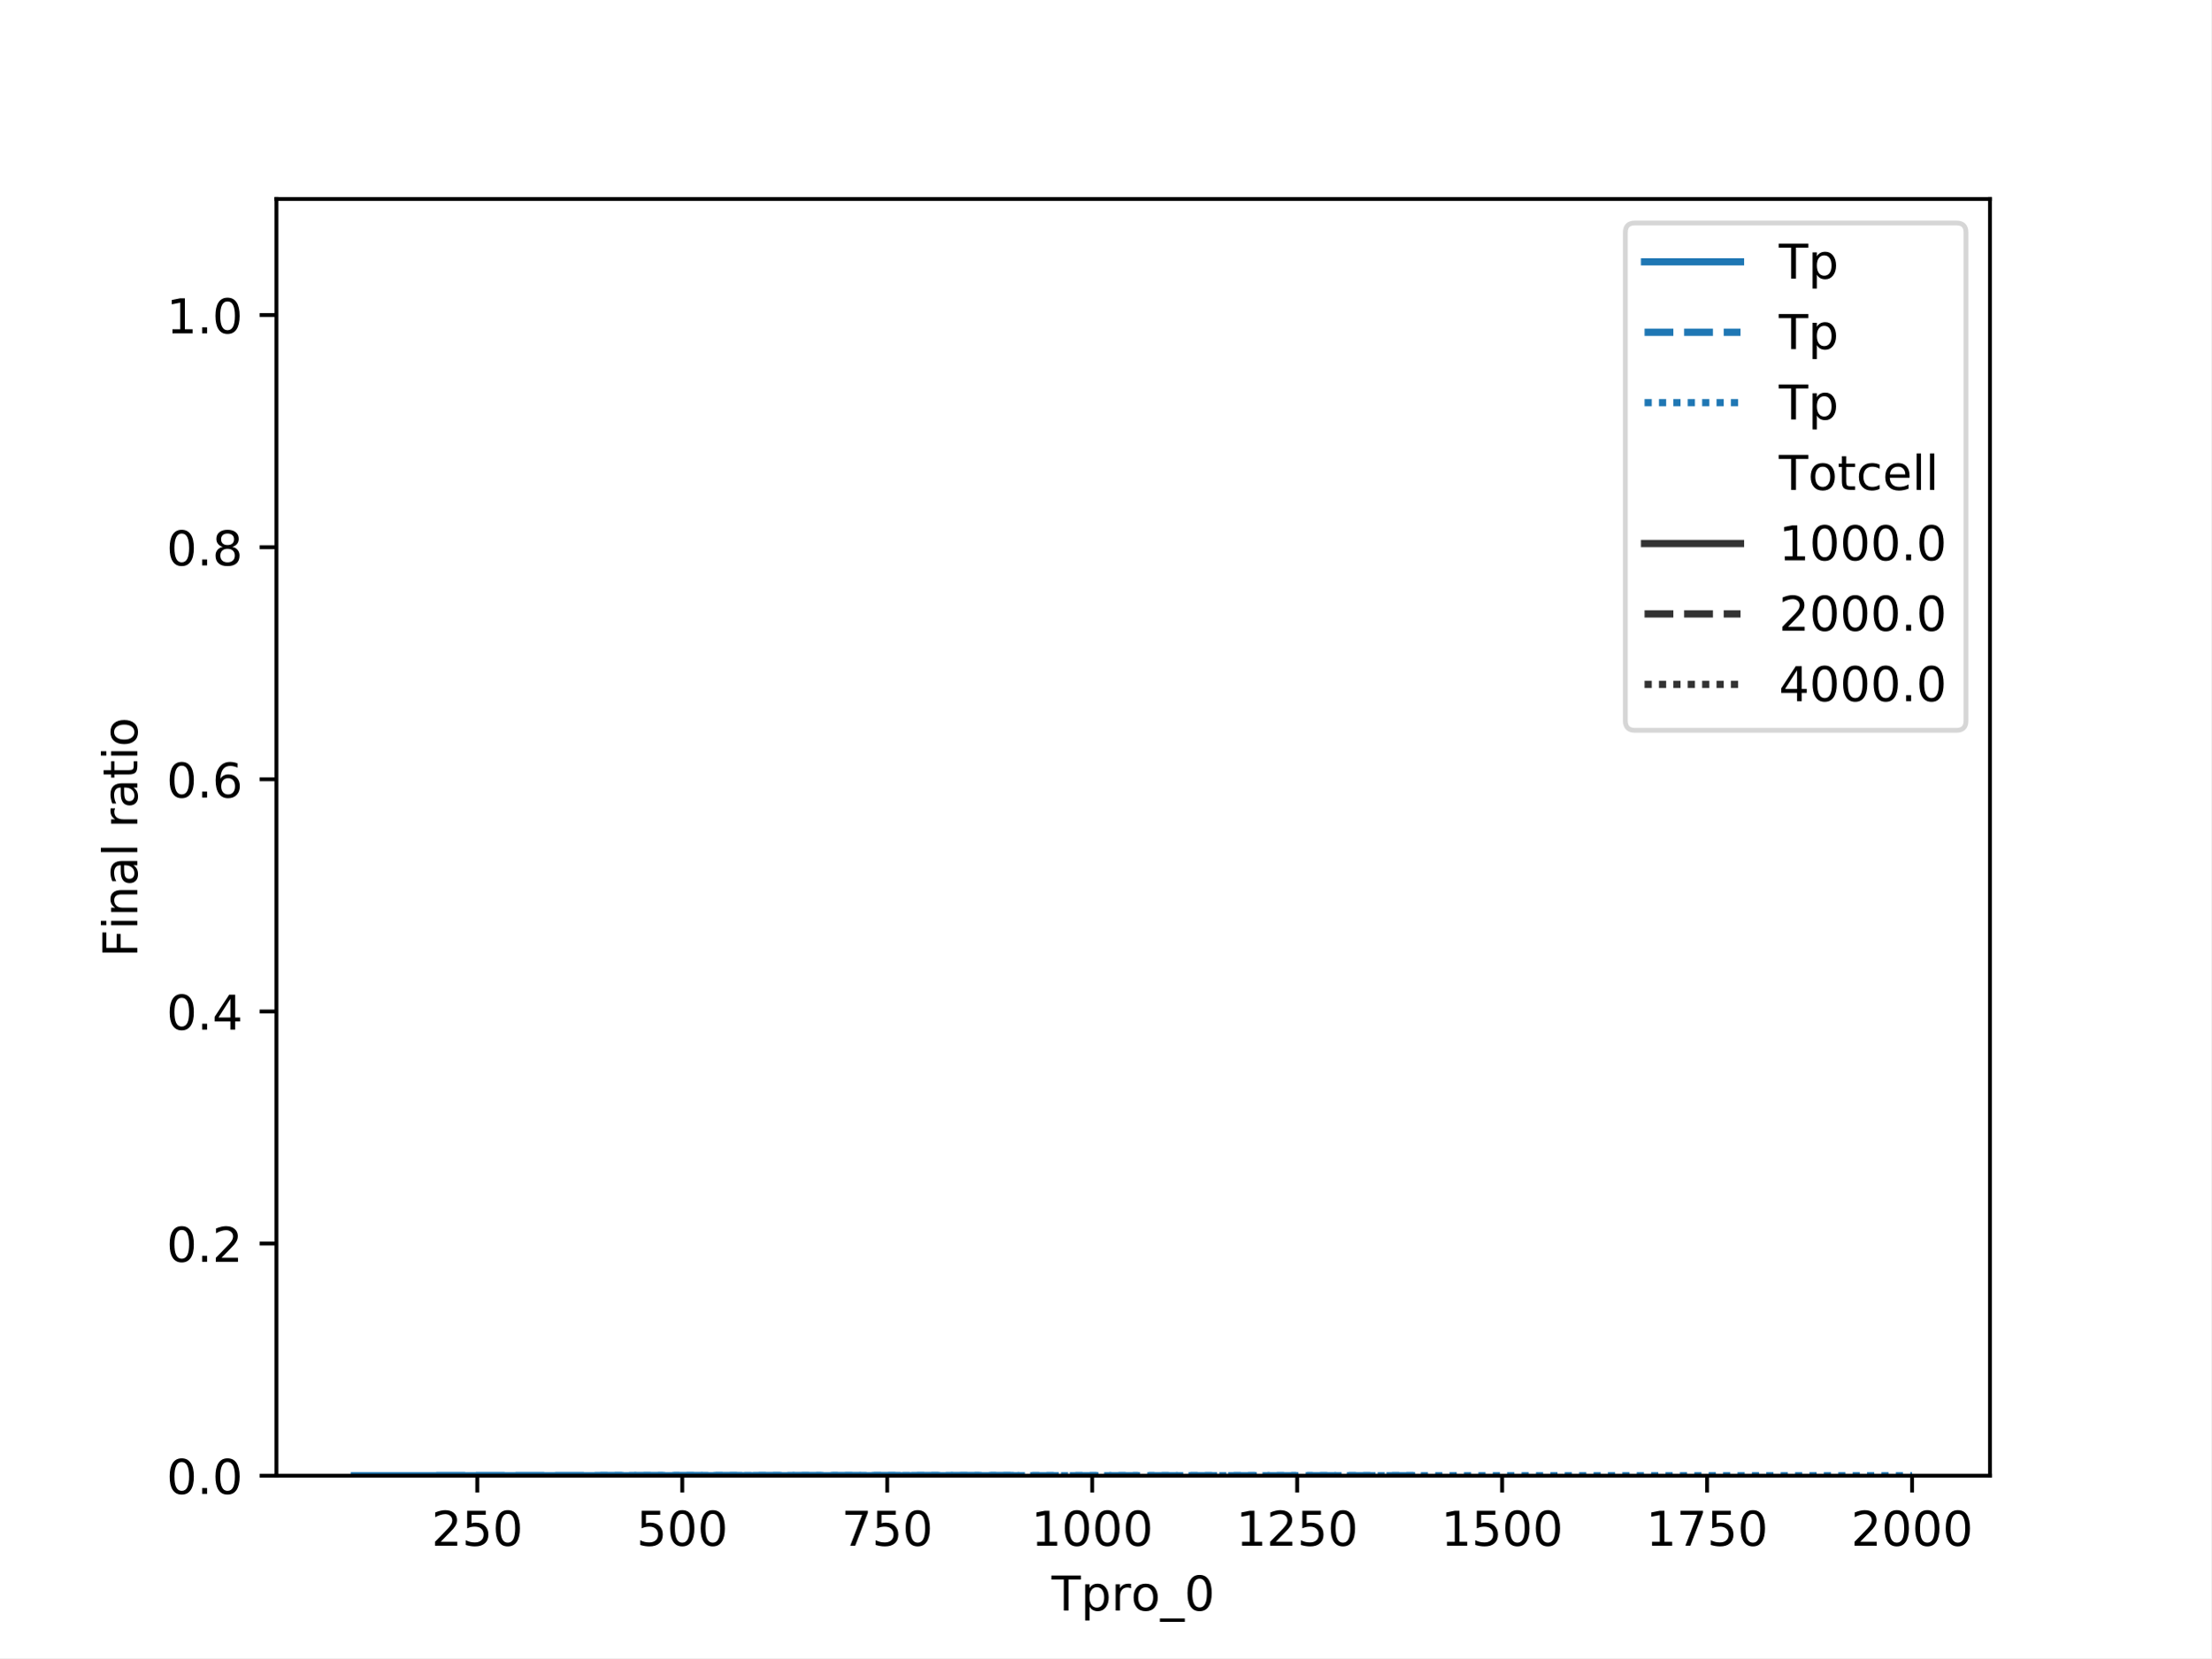
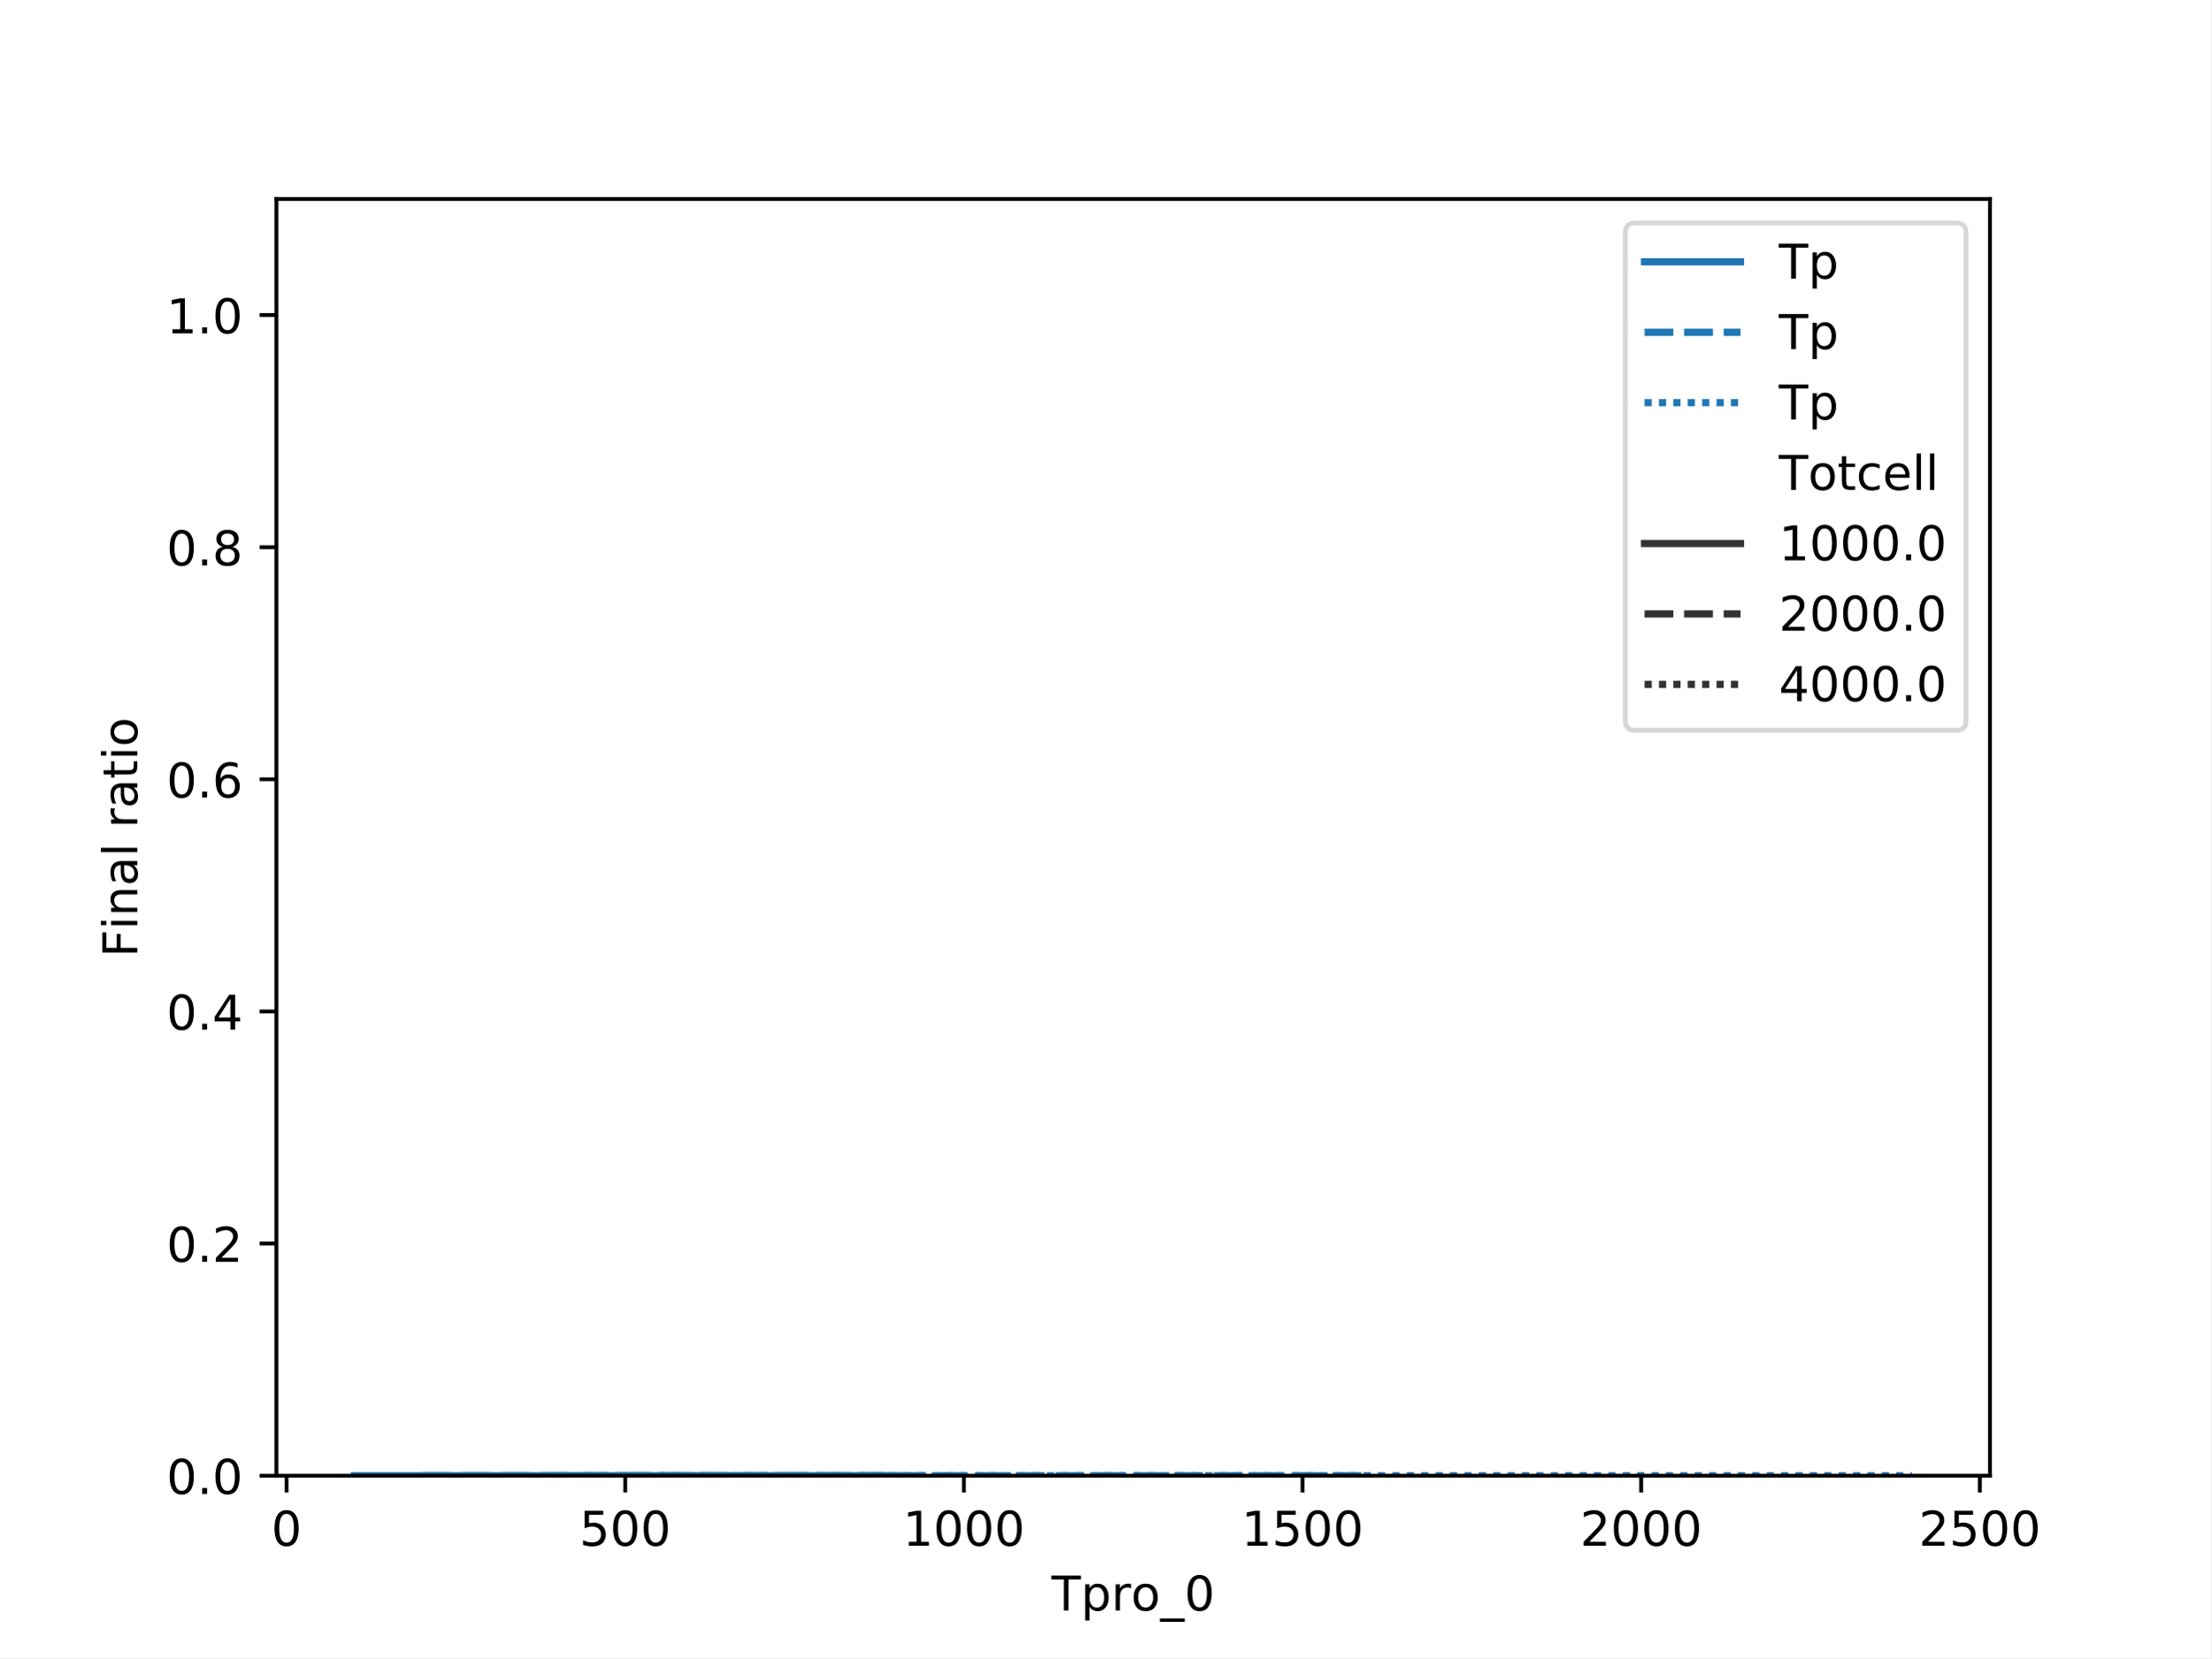
<svg xmlns="http://www.w3.org/2000/svg" xmlns:xlink="http://www.w3.org/1999/xlink" height="345.6pt" version="1.1" viewBox="0 0 460.8 345.6" width="460.8pt">
  <defs>
    <style type="text/css">
*{stroke-linecap:butt;stroke-linejoin:round;}
  </style>
  </defs>
  <g id="figure_1">
    <g id="patch_1">
      <path d="M 0 345.6  L 460.8 345.6  L 460.8 0  L 0 0  z " style="fill:#ffffff;" />
    </g>
    <g id="axes_1">
      <g id="patch_2">
        <path d="M 57.6 307.584  L 414.72 307.584  L 414.72 41.472  L 57.6 41.472  z " style="fill:#ffffff;" />
      </g>
      <g id="matplotlib.axis_1">
        <g id="xtick_1">
          <g id="line2d_1">
            <defs>
              <path d="M 0 0  L 0 3.5  " id="mf138fcffef" style="stroke:#000000;stroke-width:0.8;" />
            </defs>
            <g>
-               <use style="stroke:#000000;stroke-width:0.8;" x="99.463" xlink:href="#mf138fcffef" y="307.584" />
+               <use style="stroke:#000000;stroke-width:0.8;" x="59.717" xlink:href="#mf138fcffef" y="307.584" />
            </g>
          </g>
          <g id="text_1">
            <defs>
+               <path d="M 31.781 66.406  Q 24.172 66.406 20.328 58.906  Q 16.5 51.422 16.5 36.375  Q 16.5 21.391 20.328 13.891  Q 24.172 6.391 31.781 6.391  Q 39.453 6.391 43.281 13.891  Q 47.125 21.391 47.125 36.375  Q 47.125 51.422 43.281 58.906  Q 39.453 66.406 31.781 66.406  z M 31.781 74.219  Q 44.047 74.219 50.516 64.516  Q 56.984 54.828 56.984 36.375  Q 56.984 17.969 50.516 8.266  Q 44.047 -1.422 31.781 -1.422  Q 19.531 -1.422 13.062 8.266  Q 6.594 17.969 6.594 36.375  Q 6.594 54.828 13.062 64.516  Q 19.531 74.219 31.781 74.219  z " id="DejaVuSans-48" />
+             </defs>
+             <g transform="translate(56.53606 322.1824)scale(0.1 -0.1)">
+               <use xlink:href="#DejaVuSans-48" />
+             </g>
+           </g>
+         </g>
+         <g id="xtick_2">
+           <g id="line2d_2">
+             <g>
+               <use style="stroke:#000000;stroke-width:0.8;" x="130.294" xlink:href="#mf138fcffef" y="307.584" />
+             </g>
+           </g>
+           <g id="text_2">
+             <defs>
+               <path d="M 10.797 72.906  L 49.516 72.906  L 49.516 64.594  L 19.828 64.594  L 19.828 46.734  Q 21.969 47.469 24.109 47.828  Q 26.266 48.188 28.422 48.188  Q 40.625 48.188 47.75 41.5  Q 54.891 34.812 54.891 23.391  Q 54.891 11.625 47.562 5.094  Q 40.234 -1.422 26.906 -1.422  Q 22.312 -1.422 17.547 -0.641  Q 12.797 0.141 7.719 1.703  L 7.719 11.625  Q 12.109 9.234 16.797 8.062  Q 21.484 6.891 26.703 6.891  Q 35.156 6.891 40.078 11.328  Q 45.016 15.766 45.016 23.391  Q 45.016 31 40.078 35.438  Q 35.156 39.891 26.703 39.891  Q 22.75 39.891 18.812 39.016  Q 14.891 38.141 10.797 36.281  z " id="DejaVuSans-53" />
+             </defs>
+             <g transform="translate(120.7506 322.1824)scale(0.1 -0.1)">
+               <use xlink:href="#DejaVuSans-53" />
+               <use x="63.623" xlink:href="#DejaVuSans-48" />
+               <use x="127.246" xlink:href="#DejaVuSans-48" />
+             </g>
+           </g>
+         </g>
+         <g id="xtick_3">
+           <g id="line2d_3">
+             <g>
+               <use style="stroke:#000000;stroke-width:0.8;" x="200.871" xlink:href="#mf138fcffef" y="307.584" />
+             </g>
+           </g>
+           <g id="text_3">
+             <defs>
+               <path d="M 12.406 8.297  L 28.516 8.297  L 28.516 63.922  L 10.984 60.406  L 10.984 69.391  L 28.422 72.906  L 38.281 72.906  L 38.281 8.297  L 54.391 8.297  L 54.391 0  L 12.406 0  z " id="DejaVuSans-49" />
+             </defs>
+             <g transform="translate(188.1465 322.1824)scale(0.1 -0.1)">
+               <use xlink:href="#DejaVuSans-49" />
+               <use x="63.623" xlink:href="#DejaVuSans-48" />
+               <use x="127.246" xlink:href="#DejaVuSans-48" />
+               <use x="190.869" xlink:href="#DejaVuSans-48" />
+             </g>
+           </g>
+         </g>
+         <g id="xtick_4">
+           <g id="line2d_4">
+             <g>
+               <use style="stroke:#000000;stroke-width:0.8;" x="271.449" xlink:href="#mf138fcffef" y="307.584" />
+             </g>
+           </g>
+           <g id="text_4">
+             <g transform="translate(258.7235 322.1824)scale(0.1 -0.1)">
+               <use xlink:href="#DejaVuSans-49" />
+               <use x="63.623" xlink:href="#DejaVuSans-53" />
+               <use x="127.246" xlink:href="#DejaVuSans-48" />
+               <use x="190.869" xlink:href="#DejaVuSans-48" />
+             </g>
+           </g>
+         </g>
+         <g id="xtick_5">
+           <g id="line2d_5">
+             <g>
+               <use style="stroke:#000000;stroke-width:0.8;" x="342.026" xlink:href="#mf138fcffef" y="307.584" />
+             </g>
+           </g>
+           <g id="text_5">
+             <defs>
              <path d="M 19.188 8.297  L 53.609 8.297  L 53.609 0  L 7.328 0  L 7.328 8.297  Q 12.938 14.109 22.625 23.891  Q 32.328 33.688 34.812 36.531  Q 39.547 41.844 41.422 45.531  Q 43.312 49.219 43.312 52.781  Q 43.312 58.594 39.234 62.25  Q 35.156 65.922 28.609 65.922  Q 23.969 65.922 18.812 64.312  Q 13.672 62.703 7.812 59.422  L 7.812 69.391  Q 13.766 71.781 18.938 73  Q 24.125 74.219 28.422 74.219  Q 39.75 74.219 46.484 68.547  Q 53.219 62.891 53.219 53.422  Q 53.219 48.922 51.531 44.891  Q 49.859 40.875 45.406 35.406  Q 44.188 33.984 37.641 27.219  Q 31.109 20.453 19.188 8.297  z " id="DejaVuSans-50" />
-               <path d="M 10.797 72.906  L 49.516 72.906  L 49.516 64.594  L 19.828 64.594  L 19.828 46.734  Q 21.969 47.469 24.109 47.828  Q 26.266 48.188 28.422 48.188  Q 40.625 48.188 47.75 41.5  Q 54.891 34.812 54.891 23.391  Q 54.891 11.625 47.562 5.094  Q 40.234 -1.422 26.906 -1.422  Q 22.312 -1.422 17.547 -0.641  Q 12.797 0.141 7.719 1.703  L 7.719 11.625  Q 12.109 9.234 16.797 8.062  Q 21.484 6.891 26.703 6.891  Q 35.156 6.891 40.078 11.328  Q 45.016 15.766 45.016 23.391  Q 45.016 31 40.078 35.438  Q 35.156 39.891 26.703 39.891  Q 22.75 39.891 18.812 39.016  Q 14.891 38.141 10.797 36.281  z " id="DejaVuSans-53" />
-               <path d="M 31.781 66.406  Q 24.172 66.406 20.328 58.906  Q 16.5 51.422 16.5 36.375  Q 16.5 21.391 20.328 13.891  Q 24.172 6.391 31.781 6.391  Q 39.453 6.391 43.281 13.891  Q 47.125 21.391 47.125 36.375  Q 47.125 51.422 43.281 58.906  Q 39.453 66.406 31.781 66.406  z M 31.781 74.219  Q 44.047 74.219 50.516 64.516  Q 56.984 54.828 56.984 36.375  Q 56.984 17.969 50.516 8.266  Q 44.047 -1.422 31.781 -1.422  Q 19.531 -1.422 13.062 8.266  Q 6.594 17.969 6.594 36.375  Q 6.594 54.828 13.062 64.516  Q 19.531 74.219 31.781 74.219  z " id="DejaVuSans-48" />
-             </defs>
-             <g transform="translate(89.9196 322.1824)scale(0.1 -0.1)">
+             </defs>
+             <g transform="translate(329.3006 322.1824)scale(0.1 -0.1)">
+               <use xlink:href="#DejaVuSans-50" />
+               <use x="63.623" xlink:href="#DejaVuSans-48" />
+               <use x="127.246" xlink:href="#DejaVuSans-48" />
+               <use x="190.869" xlink:href="#DejaVuSans-48" />
+             </g>
+           </g>
+         </g>
+         <g id="xtick_6">
+           <g id="line2d_6">
+             <g>
+               <use style="stroke:#000000;stroke-width:0.8;" x="412.603" xlink:href="#mf138fcffef" y="307.584" />
+             </g>
+           </g>
+           <g id="text_6">
+             <g transform="translate(399.8777 322.1824)scale(0.1 -0.1)">
              <use xlink:href="#DejaVuSans-50" />
              <use x="63.623" xlink:href="#DejaVuSans-53" />
              <use x="127.246" xlink:href="#DejaVuSans-48" />
-             </g>
-           </g>
-         </g>
-         <g id="xtick_2">
-           <g id="line2d_2">
-             <g>
-               <use style="stroke:#000000;stroke-width:0.8;" x="142.181" xlink:href="#mf138fcffef" y="307.584" />
-             </g>
-           </g>
-           <g id="text_2">
-             <g transform="translate(132.6373 322.1824)scale(0.1 -0.1)">
-               <use xlink:href="#DejaVuSans-53" />
-               <use x="63.623" xlink:href="#DejaVuSans-48" />
-               <use x="127.246" xlink:href="#DejaVuSans-48" />
-             </g>
-           </g>
-         </g>
-         <g id="xtick_3">
-           <g id="line2d_3">
-             <g>
-               <use style="stroke:#000000;stroke-width:0.8;" x="184.899" xlink:href="#mf138fcffef" y="307.584" />
-             </g>
-           </g>
-           <g id="text_3">
-             <defs>
-               <path d="M 8.203 72.906  L 55.078 72.906  L 55.078 68.703  L 28.609 0  L 18.312 0  L 43.219 64.594  L 8.203 64.594  z " id="DejaVuSans-55" />
-             </defs>
-             <g transform="translate(175.355 322.1824)scale(0.1 -0.1)">
-               <use xlink:href="#DejaVuSans-55" />
-               <use x="63.623" xlink:href="#DejaVuSans-53" />
-               <use x="127.246" xlink:href="#DejaVuSans-48" />
-             </g>
-           </g>
-         </g>
-         <g id="xtick_4">
-           <g id="line2d_4">
-             <g>
-               <use style="stroke:#000000;stroke-width:0.8;" x="227.616" xlink:href="#mf138fcffef" y="307.584" />
-             </g>
-           </g>
-           <g id="text_4">
-             <defs>
-               <path d="M 12.406 8.297  L 28.516 8.297  L 28.516 63.922  L 10.984 60.406  L 10.984 69.391  L 28.422 72.906  L 38.281 72.906  L 38.281 8.297  L 54.391 8.297  L 54.391 0  L 12.406 0  z " id="DejaVuSans-49" />
-             </defs>
-             <g transform="translate(214.8915 322.1824)scale(0.1 -0.1)">
-               <use xlink:href="#DejaVuSans-49" />
-               <use x="63.623" xlink:href="#DejaVuSans-48" />
-               <use x="127.246" xlink:href="#DejaVuSans-48" />
              <use x="190.869" xlink:href="#DejaVuSans-48" />
            </g>
          </g>
        </g>
-         <g id="xtick_5">
-           <g id="line2d_5">
-             <g>
-               <use style="stroke:#000000;stroke-width:0.8;" x="270.334" xlink:href="#mf138fcffef" y="307.584" />
-             </g>
-           </g>
-           <g id="text_5">
-             <g transform="translate(257.6092 322.1824)scale(0.1 -0.1)">
-               <use xlink:href="#DejaVuSans-49" />
-               <use x="63.623" xlink:href="#DejaVuSans-50" />
-               <use x="127.246" xlink:href="#DejaVuSans-53" />
-               <use x="190.869" xlink:href="#DejaVuSans-48" />
-             </g>
-           </g>
-         </g>
-         <g id="xtick_6">
-           <g id="line2d_6">
-             <g>
-               <use style="stroke:#000000;stroke-width:0.8;" x="313.052" xlink:href="#mf138fcffef" y="307.584" />
-             </g>
-           </g>
-           <g id="text_6">
-             <g transform="translate(300.3269 322.1824)scale(0.1 -0.1)">
-               <use xlink:href="#DejaVuSans-49" />
-               <use x="63.623" xlink:href="#DejaVuSans-53" />
-               <use x="127.246" xlink:href="#DejaVuSans-48" />
-               <use x="190.869" xlink:href="#DejaVuSans-48" />
-             </g>
-           </g>
-         </g>
-         <g id="xtick_7">
-           <g id="line2d_7">
-             <g>
-               <use style="stroke:#000000;stroke-width:0.8;" x="355.77" xlink:href="#mf138fcffef" y="307.584" />
-             </g>
-           </g>
-           <g id="text_7">
-             <g transform="translate(343.0446 322.1824)scale(0.1 -0.1)">
-               <use xlink:href="#DejaVuSans-49" />
-               <use x="63.623" xlink:href="#DejaVuSans-55" />
-               <use x="127.246" xlink:href="#DejaVuSans-53" />
-               <use x="190.869" xlink:href="#DejaVuSans-48" />
-             </g>
-           </g>
-         </g>
-         <g id="xtick_8">
-           <g id="line2d_8">
-             <g>
-               <use style="stroke:#000000;stroke-width:0.8;" x="398.487" xlink:href="#mf138fcffef" y="307.584" />
-             </g>
-           </g>
-           <g id="text_8">
-             <g transform="translate(385.7623 322.1824)scale(0.1 -0.1)">
-               <use xlink:href="#DejaVuSans-50" />
-               <use x="63.623" xlink:href="#DejaVuSans-48" />
-               <use x="127.246" xlink:href="#DejaVuSans-48" />
-               <use x="190.869" xlink:href="#DejaVuSans-48" />
-             </g>
-           </g>
-         </g>
-         <g id="text_9">
+         <g id="text_7">
          <defs>
            <path d="M -0.297 72.906  L 61.375 72.906  L 61.375 64.594  L 35.5 64.594  L 35.5 0  L 25.594 0  L 25.594 64.594  L -0.297 64.594  z " id="DejaVuSans-84" />
            <path d="M 18.109 8.203  L 18.109 -20.797  L 9.078 -20.797  L 9.078 54.688  L 18.109 54.688  L 18.109 46.391  Q 20.953 51.266 25.266 53.625  Q 29.594 56 35.594 56  Q 45.562 56 51.781 48.094  Q 58.016 40.188 58.016 27.297  Q 58.016 14.406 51.781 6.484  Q 45.562 -1.422 35.594 -1.422  Q 29.594 -1.422 25.266 0.953  Q 20.953 3.328 18.109 8.203  z M 48.688 27.297  Q 48.688 37.203 44.609 42.844  Q 40.531 48.484 33.406 48.484  Q 26.266 48.484 22.188 42.844  Q 18.109 37.203 18.109 27.297  Q 18.109 17.391 22.188 11.75  Q 26.266 6.109 33.406 6.109  Q 40.531 6.109 44.609 11.75  Q 48.688 17.391 48.688 27.297  z " id="DejaVuSans-112" />
            <path d="M 41.109 46.297  Q 39.594 47.172 37.812 47.578  Q 36.031 48 33.891 48  Q 26.266 48 22.188 43.047  Q 18.109 38.094 18.109 28.812  L 18.109 0  L 9.078 0  L 9.078 54.688  L 18.109 54.688  L 18.109 46.188  Q 20.953 51.172 25.484 53.578  Q 30.031 56 36.531 56  Q 37.453 56 38.578 55.875  Q 39.703 55.766 41.062 55.516  z " id="DejaVuSans-114" />
            <path d="M 30.609 48.391  Q 23.391 48.391 19.188 42.75  Q 14.984 37.109 14.984 27.297  Q 14.984 17.484 19.156 11.844  Q 23.344 6.203 30.609 6.203  Q 37.797 6.203 41.984 11.859  Q 46.188 17.531 46.188 27.297  Q 46.188 37.016 41.984 42.703  Q 37.797 48.391 30.609 48.391  z M 30.609 56  Q 42.328 56 49.016 48.375  Q 55.719 40.766 55.719 27.297  Q 55.719 13.875 49.016 6.219  Q 42.328 -1.422 30.609 -1.422  Q 18.844 -1.422 12.172 6.219  Q 5.516 13.875 5.516 27.297  Q 5.516 40.766 12.172 48.375  Q 18.844 56 30.609 56  z " id="DejaVuSans-111" />
            <path d="M 50.984 -16.609  L 50.984 -23.578  L -0.984 -23.578  L -0.984 -16.609  z " id="DejaVuSans-95" />
          </defs>
          <g transform="translate(219.1373 335.684)scale(0.1 -0.1)">
            <use xlink:href="#DejaVuSans-84" />
            <use x="61.084" xlink:href="#DejaVuSans-112" />
            <use x="124.561" xlink:href="#DejaVuSans-114" />
            <use x="165.643" xlink:href="#DejaVuSans-111" />
            <use x="226.824" xlink:href="#DejaVuSans-95" />
            <use x="276.824" xlink:href="#DejaVuSans-48" />
          </g>
        </g>
      </g>
      <g id="matplotlib.axis_2">
        <g id="ytick_1">
+           <g id="line2d_7">
+             <defs>
+               <path d="M 0 0  L -3.5 0  " id="mfd2aa10084" style="stroke:#000000;stroke-width:0.8;" />
+             </defs>
+             <g>
+               <use style="stroke:#000000;stroke-width:0.8;" x="57.6" xlink:href="#mfd2aa10084" y="307.584" />
+             </g>
+           </g>
+           <g id="text_8">
+             <defs>
+               <path d="M 10.688 12.406  L 21 12.406  L 21 0  L 10.688 0  z " id="DejaVuSans-46" />
+             </defs>
+             <g transform="translate(34.69687 311.3832)scale(0.1 -0.1)">
+               <use xlink:href="#DejaVuSans-48" />
+               <use x="63.623" xlink:href="#DejaVuSans-46" />
+               <use x="95.41" xlink:href="#DejaVuSans-48" />
+             </g>
+           </g>
+         </g>
+         <g id="ytick_2">
+           <g id="line2d_8">
+             <g>
+               <use style="stroke:#000000;stroke-width:0.8;" x="57.6" xlink:href="#mfd2aa10084" y="259.2" />
+             </g>
+           </g>
+           <g id="text_9">
+             <g transform="translate(34.69687 262.9992)scale(0.1 -0.1)">
+               <use xlink:href="#DejaVuSans-48" />
+               <use x="63.623" xlink:href="#DejaVuSans-46" />
+               <use x="95.41" xlink:href="#DejaVuSans-50" />
+             </g>
+           </g>
+         </g>
+         <g id="ytick_3">
          <g id="line2d_9">
-             <defs>
-               <path d="M 0 0  L -3.5 0  " id="mfd2aa10084" style="stroke:#000000;stroke-width:0.8;" />
-             </defs>
-             <g>
-               <use style="stroke:#000000;stroke-width:0.8;" x="57.6" xlink:href="#mfd2aa10084" y="307.584" />
+             <g>
+               <use style="stroke:#000000;stroke-width:0.8;" x="57.6" xlink:href="#mfd2aa10084" y="210.816" />
            </g>
          </g>
          <g id="text_10">
            <defs>
-               <path d="M 10.688 12.406  L 21 12.406  L 21 0  L 10.688 0  z " id="DejaVuSans-46" />
-             </defs>
-             <g transform="translate(34.69687 311.3832)scale(0.1 -0.1)">
-               <use xlink:href="#DejaVuSans-48" />
-               <use x="63.623" xlink:href="#DejaVuSans-46" />
-               <use x="95.41" xlink:href="#DejaVuSans-48" />
-             </g>
-           </g>
-         </g>
-         <g id="ytick_2">
+               <path d="M 37.797 64.312  L 12.891 25.391  L 37.797 25.391  z M 35.203 72.906  L 47.609 72.906  L 47.609 25.391  L 58.016 25.391  L 58.016 17.188  L 47.609 17.188  L 47.609 0  L 37.797 0  L 37.797 17.188  L 4.891 17.188  L 4.891 26.703  z " id="DejaVuSans-52" />
+             </defs>
+             <g transform="translate(34.69687 214.6152)scale(0.1 -0.1)">
+               <use xlink:href="#DejaVuSans-48" />
+               <use x="63.623" xlink:href="#DejaVuSans-46" />
+               <use x="95.41" xlink:href="#DejaVuSans-52" />
+             </g>
+           </g>
+         </g>
+         <g id="ytick_4">
          <g id="line2d_10">
            <g>
-               <use style="stroke:#000000;stroke-width:0.8;" x="57.6" xlink:href="#mfd2aa10084" y="259.2" />
+               <use style="stroke:#000000;stroke-width:0.8;" x="57.6" xlink:href="#mfd2aa10084" y="162.432" />
            </g>
          </g>
          <g id="text_11">
-             <g transform="translate(34.69687 262.9992)scale(0.1 -0.1)">
-               <use xlink:href="#DejaVuSans-48" />
-               <use x="63.623" xlink:href="#DejaVuSans-46" />
-               <use x="95.41" xlink:href="#DejaVuSans-50" />
-             </g>
-           </g>
-         </g>
-         <g id="ytick_3">
+             <defs>
+               <path d="M 33.016 40.375  Q 26.375 40.375 22.484 35.828  Q 18.609 31.297 18.609 23.391  Q 18.609 15.531 22.484 10.953  Q 26.375 6.391 33.016 6.391  Q 39.656 6.391 43.531 10.953  Q 47.406 15.531 47.406 23.391  Q 47.406 31.297 43.531 35.828  Q 39.656 40.375 33.016 40.375  z M 52.594 71.297  L 52.594 62.312  Q 48.875 64.062 45.094 64.984  Q 41.312 65.922 37.594 65.922  Q 27.828 65.922 22.672 59.328  Q 17.531 52.734 16.797 39.406  Q 19.672 43.656 24.016 45.922  Q 28.375 48.188 33.594 48.188  Q 44.578 48.188 50.953 41.516  Q 57.328 34.859 57.328 23.391  Q 57.328 12.156 50.688 5.359  Q 44.047 -1.422 33.016 -1.422  Q 20.359 -1.422 13.672 8.266  Q 6.984 17.969 6.984 36.375  Q 6.984 53.656 15.188 63.938  Q 23.391 74.219 37.203 74.219  Q 40.922 74.219 44.703 73.484  Q 48.484 72.75 52.594 71.297  z " id="DejaVuSans-54" />
+             </defs>
+             <g transform="translate(34.69687 166.2312)scale(0.1 -0.1)">
+               <use xlink:href="#DejaVuSans-48" />
+               <use x="63.623" xlink:href="#DejaVuSans-46" />
+               <use x="95.41" xlink:href="#DejaVuSans-54" />
+             </g>
+           </g>
+         </g>
+         <g id="ytick_5">
          <g id="line2d_11">
            <g>
-               <use style="stroke:#000000;stroke-width:0.8;" x="57.6" xlink:href="#mfd2aa10084" y="210.816" />
+               <use style="stroke:#000000;stroke-width:0.8;" x="57.6" xlink:href="#mfd2aa10084" y="114.048" />
            </g>
          </g>
          <g id="text_12">
            <defs>
-               <path d="M 37.797 64.312  L 12.891 25.391  L 37.797 25.391  z M 35.203 72.906  L 47.609 72.906  L 47.609 25.391  L 58.016 25.391  L 58.016 17.188  L 47.609 17.188  L 47.609 0  L 37.797 0  L 37.797 17.188  L 4.891 17.188  L 4.891 26.703  z " id="DejaVuSans-52" />
-             </defs>
-             <g transform="translate(34.69687 214.6152)scale(0.1 -0.1)">
-               <use xlink:href="#DejaVuSans-48" />
-               <use x="63.623" xlink:href="#DejaVuSans-46" />
-               <use x="95.41" xlink:href="#DejaVuSans-52" />
-             </g>
-           </g>
-         </g>
-         <g id="ytick_4">
+               <path d="M 31.781 34.625  Q 24.75 34.625 20.719 30.859  Q 16.703 27.094 16.703 20.516  Q 16.703 13.922 20.719 10.156  Q 24.75 6.391 31.781 6.391  Q 38.812 6.391 42.859 10.172  Q 46.922 13.969 46.922 20.516  Q 46.922 27.094 42.891 30.859  Q 38.875 34.625 31.781 34.625  z M 21.922 38.812  Q 15.578 40.375 12.031 44.719  Q 8.5 49.078 8.5 55.328  Q 8.5 64.062 14.719 69.141  Q 20.953 74.219 31.781 74.219  Q 42.672 74.219 48.875 69.141  Q 55.078 64.062 55.078 55.328  Q 55.078 49.078 51.531 44.719  Q 48 40.375 41.703 38.812  Q 48.828 37.156 52.797 32.312  Q 56.781 27.484 56.781 20.516  Q 56.781 9.906 50.312 4.234  Q 43.844 -1.422 31.781 -1.422  Q 19.734 -1.422 13.25 4.234  Q 6.781 9.906 6.781 20.516  Q 6.781 27.484 10.781 32.312  Q 14.797 37.156 21.922 38.812  z M 18.312 54.391  Q 18.312 48.734 21.844 45.562  Q 25.391 42.391 31.781 42.391  Q 38.141 42.391 41.719 45.562  Q 45.312 48.734 45.312 54.391  Q 45.312 60.062 41.719 63.234  Q 38.141 66.406 31.781 66.406  Q 25.391 66.406 21.844 63.234  Q 18.312 60.062 18.312 54.391  z " id="DejaVuSans-56" />
+             </defs>
+             <g transform="translate(34.69687 117.8472)scale(0.1 -0.1)">
+               <use xlink:href="#DejaVuSans-48" />
+               <use x="63.623" xlink:href="#DejaVuSans-46" />
+               <use x="95.41" xlink:href="#DejaVuSans-56" />
+             </g>
+           </g>
+         </g>
+         <g id="ytick_6">
          <g id="line2d_12">
            <g>
-               <use style="stroke:#000000;stroke-width:0.8;" x="57.6" xlink:href="#mfd2aa10084" y="162.432" />
+               <use style="stroke:#000000;stroke-width:0.8;" x="57.6" xlink:href="#mfd2aa10084" y="65.664" />
            </g>
          </g>
          <g id="text_13">
-             <defs>
-               <path d="M 33.016 40.375  Q 26.375 40.375 22.484 35.828  Q 18.609 31.297 18.609 23.391  Q 18.609 15.531 22.484 10.953  Q 26.375 6.391 33.016 6.391  Q 39.656 6.391 43.531 10.953  Q 47.406 15.531 47.406 23.391  Q 47.406 31.297 43.531 35.828  Q 39.656 40.375 33.016 40.375  z M 52.594 71.297  L 52.594 62.312  Q 48.875 64.062 45.094 64.984  Q 41.312 65.922 37.594 65.922  Q 27.828 65.922 22.672 59.328  Q 17.531 52.734 16.797 39.406  Q 19.672 43.656 24.016 45.922  Q 28.375 48.188 33.594 48.188  Q 44.578 48.188 50.953 41.516  Q 57.328 34.859 57.328 23.391  Q 57.328 12.156 50.688 5.359  Q 44.047 -1.422 33.016 -1.422  Q 20.359 -1.422 13.672 8.266  Q 6.984 17.969 6.984 36.375  Q 6.984 53.656 15.188 63.938  Q 23.391 74.219 37.203 74.219  Q 40.922 74.219 44.703 73.484  Q 48.484 72.75 52.594 71.297  z " id="DejaVuSans-54" />
-             </defs>
-             <g transform="translate(34.69687 166.2312)scale(0.1 -0.1)">
-               <use xlink:href="#DejaVuSans-48" />
-               <use x="63.623" xlink:href="#DejaVuSans-46" />
-               <use x="95.41" xlink:href="#DejaVuSans-54" />
-             </g>
-           </g>
-         </g>
-         <g id="ytick_5">
-           <g id="line2d_13">
-             <g>
-               <use style="stroke:#000000;stroke-width:0.8;" x="57.6" xlink:href="#mfd2aa10084" y="114.048" />
-             </g>
-           </g>
-           <g id="text_14">
-             <defs>
-               <path d="M 31.781 34.625  Q 24.75 34.625 20.719 30.859  Q 16.703 27.094 16.703 20.516  Q 16.703 13.922 20.719 10.156  Q 24.75 6.391 31.781 6.391  Q 38.812 6.391 42.859 10.172  Q 46.922 13.969 46.922 20.516  Q 46.922 27.094 42.891 30.859  Q 38.875 34.625 31.781 34.625  z M 21.922 38.812  Q 15.578 40.375 12.031 44.719  Q 8.5 49.078 8.5 55.328  Q 8.5 64.062 14.719 69.141  Q 20.953 74.219 31.781 74.219  Q 42.672 74.219 48.875 69.141  Q 55.078 64.062 55.078 55.328  Q 55.078 49.078 51.531 44.719  Q 48 40.375 41.703 38.812  Q 48.828 37.156 52.797 32.312  Q 56.781 27.484 56.781 20.516  Q 56.781 9.906 50.312 4.234  Q 43.844 -1.422 31.781 -1.422  Q 19.734 -1.422 13.25 4.234  Q 6.781 9.906 6.781 20.516  Q 6.781 27.484 10.781 32.312  Q 14.797 37.156 21.922 38.812  z M 18.312 54.391  Q 18.312 48.734 21.844 45.562  Q 25.391 42.391 31.781 42.391  Q 38.141 42.391 41.719 45.562  Q 45.312 48.734 45.312 54.391  Q 45.312 60.062 41.719 63.234  Q 38.141 66.406 31.781 66.406  Q 25.391 66.406 21.844 63.234  Q 18.312 60.062 18.312 54.391  z " id="DejaVuSans-56" />
-             </defs>
-             <g transform="translate(34.69687 117.8472)scale(0.1 -0.1)">
-               <use xlink:href="#DejaVuSans-48" />
-               <use x="63.623" xlink:href="#DejaVuSans-46" />
-               <use x="95.41" xlink:href="#DejaVuSans-56" />
-             </g>
-           </g>
-         </g>
-         <g id="ytick_6">
-           <g id="line2d_14">
-             <g>
-               <use style="stroke:#000000;stroke-width:0.8;" x="57.6" xlink:href="#mfd2aa10084" y="65.664" />
-             </g>
-           </g>
-           <g id="text_15">
            <g transform="translate(34.69687 69.46322)scale(0.1 -0.1)">
              <use xlink:href="#DejaVuSans-49" />
              <use x="63.623" xlink:href="#DejaVuSans-46" />
              <use x="95.41" xlink:href="#DejaVuSans-48" />
            </g>
          </g>
        </g>
-         <g id="text_16">
+         <g id="text_14">
          <defs>
            <path d="M 9.812 72.906  L 51.703 72.906  L 51.703 64.594  L 19.672 64.594  L 19.672 43.109  L 48.578 43.109  L 48.578 34.812  L 19.672 34.812  L 19.672 0  L 9.812 0  z " id="DejaVuSans-70" />
            <path d="M 9.422 54.688  L 18.406 54.688  L 18.406 0  L 9.422 0  z M 9.422 75.984  L 18.406 75.984  L 18.406 64.594  L 9.422 64.594  z " id="DejaVuSans-105" />
            <path d="M 54.891 33.016  L 54.891 0  L 45.906 0  L 45.906 32.719  Q 45.906 40.484 42.875 44.328  Q 39.844 48.188 33.797 48.188  Q 26.516 48.188 22.312 43.547  Q 18.109 38.922 18.109 30.906  L 18.109 0  L 9.078 0  L 9.078 54.688  L 18.109 54.688  L 18.109 46.188  Q 21.344 51.125 25.703 53.562  Q 30.078 56 35.797 56  Q 45.219 56 50.047 50.172  Q 54.891 44.344 54.891 33.016  z " id="DejaVuSans-110" />
            <path d="M 34.281 27.484  Q 23.391 27.484 19.188 25  Q 14.984 22.516 14.984 16.5  Q 14.984 11.719 18.141 8.906  Q 21.297 6.109 26.703 6.109  Q 34.188 6.109 38.703 11.406  Q 43.219 16.703 43.219 25.484  L 43.219 27.484  z M 52.203 31.203  L 52.203 0  L 43.219 0  L 43.219 8.297  Q 40.141 3.328 35.547 0.953  Q 30.953 -1.422 24.312 -1.422  Q 15.922 -1.422 10.953 3.297  Q 6 8.016 6 15.922  Q 6 25.141 12.172 29.828  Q 18.359 34.516 30.609 34.516  L 43.219 34.516  L 43.219 35.406  Q 43.219 41.609 39.141 45  Q 35.062 48.391 27.688 48.391  Q 23 48.391 18.547 47.266  Q 14.109 46.141 10.016 43.891  L 10.016 52.203  Q 14.938 54.109 19.578 55.047  Q 24.219 56 28.609 56  Q 40.484 56 46.344 49.844  Q 52.203 43.703 52.203 31.203  z " id="DejaVuSans-97" />
            <path d="M 9.422 75.984  L 18.406 75.984  L 18.406 0  L 9.422 0  z " id="DejaVuSans-108" />
            <path id="DejaVuSans-32" />
            <path d="M 18.312 70.219  L 18.312 54.688  L 36.812 54.688  L 36.812 47.703  L 18.312 47.703  L 18.312 18.016  Q 18.312 11.328 20.141 9.422  Q 21.969 7.516 27.594 7.516  L 36.812 7.516  L 36.812 0  L 27.594 0  Q 17.188 0 13.234 3.875  Q 9.281 7.766 9.281 18.016  L 9.281 47.703  L 2.688 47.703  L 2.688 54.688  L 9.281 54.688  L 9.281 70.219  z " id="DejaVuSans-116" />
          </defs>
          <g transform="translate(28.61719 199.5264)rotate(-90)scale(0.1 -0.1)">
            <use xlink:href="#DejaVuSans-70" />
            <use x="57.41" xlink:href="#DejaVuSans-105" />
            <use x="85.193" xlink:href="#DejaVuSans-110" />
            <use x="148.572" xlink:href="#DejaVuSans-97" />
            <use x="209.852" xlink:href="#DejaVuSans-108" />
            <use x="237.635" xlink:href="#DejaVuSans-32" />
            <use x="269.422" xlink:href="#DejaVuSans-114" />
            <use x="310.535" xlink:href="#DejaVuSans-97" />
            <use x="371.814" xlink:href="#DejaVuSans-116" />
            <use x="411.023" xlink:href="#DejaVuSans-105" />
            <use x="438.807" xlink:href="#DejaVuSans-111" />
          </g>
        </g>
      </g>
+       <g id="line2d_13">
+         <path clip-path="url(#p1f7506bd22)" d="M 73.833 307.584  L 87.948 307.584  L 102.064 307.584  L 116.179 307.584  L 130.294 307.584  L 144.41 307.584  L 158.525 307.584  L 172.641 307.584  L 186.756 307.584  " style="fill:none;stroke:#1f77b4;stroke-linecap:square;stroke-width:1.5;" />
+       </g>
+       <g id="line2d_14">
+         <path clip-path="url(#p1f7506bd22)" d="M 87.948 307.584  L 116.179 307.584  L 144.41 307.584  L 172.641 307.584  L 200.871 307.584  L 229.102 307.584  L 257.333 307.584  L 285.564 307.584  " style="fill:none;stroke:#1f77b4;stroke-dasharray:6,2.25;stroke-dashoffset:0;stroke-width:1.5;" />
+       </g>
      <g id="line2d_15">
-         <path clip-path="url(#p1f7506bd22)" d="M 73.833 307.584  L 108.007 307.584  L 142.181 307.584  L 176.355 307.584  L 210.529 307.584  " style="fill:none;stroke:#1f77b4;stroke-linecap:square;stroke-width:1.5;" />
-       </g>
-       <g id="line2d_16">
-         <path clip-path="url(#p1f7506bd22)" d="M 90.92 307.584  L 159.268 307.584  L 227.616 307.584  L 295.965 307.584  " style="fill:none;stroke:#1f77b4;stroke-dasharray:6,2.25;stroke-dashoffset:0;stroke-width:1.5;" />
-       </g>
-       <g id="line2d_17">
-         <path clip-path="url(#p1f7506bd22)" d="M 125.094 307.584  L 261.791 307.584  L 398.487 307.584  " style="fill:none;stroke:#1f77b4;stroke-dasharray:1.5,1.5;stroke-dashoffset:0;stroke-width:1.5;" />
-       </g>
+         <path clip-path="url(#p1f7506bd22)" d="M 116.179 307.584  L 172.641 307.584  L 229.102 307.584  L 285.564 307.584  L 342.026 307.584  L 398.487 307.584  " style="fill:none;stroke:#1f77b4;stroke-dasharray:1.5,1.5;stroke-dashoffset:0;stroke-width:1.5;" />
+       </g>
+       <g id="line2d_16" />
+       <g id="line2d_17" />
      <g id="line2d_18" />
      <g id="line2d_19" />
-       <g id="line2d_20" />
-       <g id="line2d_21" />
      <g id="patch_3">
        <path d="M 57.6 307.584  L 57.6 41.472  " style="fill:none;stroke:#000000;stroke-linecap:square;stroke-linejoin:miter;stroke-width:0.8;" />
      </g>
      <g id="patch_4">
        <path d="M 414.72 307.584  L 414.72 41.472  " style="fill:none;stroke:#000000;stroke-linecap:square;stroke-linejoin:miter;stroke-width:0.8;" />
      </g>
      <g id="patch_5">
        <path d="M 57.6 307.584  L 414.72 307.584  " style="fill:none;stroke:#000000;stroke-linecap:square;stroke-linejoin:miter;stroke-width:0.8;" />
      </g>
      <g id="patch_6">
        <path d="M 57.6 41.472  L 414.72 41.472  " style="fill:none;stroke:#000000;stroke-linecap:square;stroke-linejoin:miter;stroke-width:0.8;" />
      </g>
      <g id="legend_1">
        <g id="patch_7">
          <path d="M 340.729 152.219  L 407.72 152.219  Q 409.72 152.219 409.72 150.219  L 409.72 48.472  Q 409.72 46.472 407.72 46.472  L 340.729 46.472  Q 338.729 46.472 338.729 48.472  L 338.729 150.219  Q 338.729 152.219 340.729 152.219  z " style="fill:#ffffff;opacity:0.8;stroke:#cccccc;stroke-linejoin:miter;" />
        </g>
+         <g id="line2d_20">
+           <path d="M 342.729 54.57  L 362.729 54.57  " style="fill:none;stroke:#1f77b4;stroke-linecap:square;stroke-width:1.5;" />
+         </g>
+         <g id="line2d_21" />
+         <g id="text_15">
+           <g transform="translate(370.7294 58.07044)scale(0.1 -0.1)">
+             <use xlink:href="#DejaVuSans-84" />
+             <use x="61.084" xlink:href="#DejaVuSans-112" />
+           </g>
+         </g>
        <g id="line2d_22">
-           <path d="M 342.729 54.57  L 362.729 54.57  " style="fill:none;stroke:#1f77b4;stroke-linecap:square;stroke-width:1.5;" />
+           <path d="M 342.729 69.249  L 362.729 69.249  " style="fill:none;stroke:#1f77b4;stroke-dasharray:6,2.25;stroke-dashoffset:0;stroke-width:1.5;" />
        </g>
        <g id="line2d_23" />
+         <g id="text_16">
+           <g transform="translate(370.7294 72.74856)scale(0.1 -0.1)">
+             <use xlink:href="#DejaVuSans-84" />
+             <use x="61.084" xlink:href="#DejaVuSans-112" />
+           </g>
+         </g>
+         <g id="line2d_24">
+           <path d="M 342.729 83.927  L 362.729 83.927  " style="fill:none;stroke:#1f77b4;stroke-dasharray:1.5,1.5;stroke-dashoffset:0;stroke-width:1.5;" />
+         </g>
+         <g id="line2d_25" />
        <g id="text_17">
-           <g transform="translate(370.7294 58.07044)scale(0.1 -0.1)">
+           <g transform="translate(370.7294 87.42669)scale(0.1 -0.1)">
            <use xlink:href="#DejaVuSans-84" />
            <use x="61.084" xlink:href="#DejaVuSans-112" />
          </g>
        </g>
-         <g id="line2d_24">
-           <path d="M 342.729 69.249  L 362.729 69.249  " style="fill:none;stroke:#1f77b4;stroke-dasharray:6,2.25;stroke-dashoffset:0;stroke-width:1.5;" />
-         </g>
-         <g id="line2d_25" />
+         <g id="line2d_26">
+           <path d="M 342.729 98.605  L 362.729 98.605  " style="fill:none;" />
+         </g>
+         <g id="line2d_27" />
        <g id="text_18">
-           <g transform="translate(370.7294 72.74856)scale(0.1 -0.1)">
-             <use xlink:href="#DejaVuSans-84" />
-             <use x="61.084" xlink:href="#DejaVuSans-112" />
-           </g>
-         </g>
-         <g id="line2d_26">
-           <path d="M 342.729 83.927  L 362.729 83.927  " style="fill:none;stroke:#1f77b4;stroke-dasharray:1.5,1.5;stroke-dashoffset:0;stroke-width:1.5;" />
-         </g>
-         <g id="line2d_27" />
-         <g id="text_19">
-           <g transform="translate(370.7294 87.42669)scale(0.1 -0.1)">
-             <use xlink:href="#DejaVuSans-84" />
-             <use x="61.084" xlink:href="#DejaVuSans-112" />
-           </g>
-         </g>
-         <g id="line2d_28">
-           <path d="M 342.729 98.605  L 362.729 98.605  " style="fill:none;" />
-         </g>
-         <g id="line2d_29" />
-         <g id="text_20">
          <defs>
            <path d="M 48.781 52.594  L 48.781 44.188  Q 44.969 46.297 41.141 47.344  Q 37.312 48.391 33.406 48.391  Q 24.656 48.391 19.812 42.844  Q 14.984 37.312 14.984 27.297  Q 14.984 17.281 19.812 11.734  Q 24.656 6.203 33.406 6.203  Q 37.312 6.203 41.141 7.25  Q 44.969 8.297 48.781 10.406  L 48.781 2.094  Q 45.016 0.344 40.984 -0.531  Q 36.969 -1.422 32.422 -1.422  Q 20.062 -1.422 12.781 6.344  Q 5.516 14.109 5.516 27.297  Q 5.516 40.672 12.859 48.328  Q 20.219 56 33.016 56  Q 37.156 56 41.109 55.141  Q 45.062 54.297 48.781 52.594  z " id="DejaVuSans-99" />
            <path d="M 56.203 29.594  L 56.203 25.203  L 14.891 25.203  Q 15.484 15.922 20.484 11.062  Q 25.484 6.203 34.422 6.203  Q 39.594 6.203 44.453 7.469  Q 49.312 8.734 54.109 11.281  L 54.109 2.781  Q 49.266 0.734 44.188 -0.344  Q 39.109 -1.422 33.891 -1.422  Q 20.797 -1.422 13.156 6.188  Q 5.516 13.812 5.516 26.812  Q 5.516 40.234 12.766 48.109  Q 20.016 56 32.328 56  Q 43.359 56 49.781 48.891  Q 56.203 41.797 56.203 29.594  z M 47.219 32.234  Q 47.125 39.594 43.094 43.984  Q 39.062 48.391 32.422 48.391  Q 24.906 48.391 20.391 44.141  Q 15.875 39.891 15.188 32.172  z " id="DejaVuSans-101" />
          </defs>
          <g transform="translate(370.7294 102.1048)scale(0.1 -0.1)">
            <use xlink:href="#DejaVuSans-84" />
            <use x="60.818" xlink:href="#DejaVuSans-111" />
            <use x="122" xlink:href="#DejaVuSans-116" />
            <use x="161.209" xlink:href="#DejaVuSans-99" />
            <use x="216.189" xlink:href="#DejaVuSans-101" />
            <use x="277.713" xlink:href="#DejaVuSans-108" />
            <use x="305.496" xlink:href="#DejaVuSans-108" />
          </g>
        </g>
-         <g id="line2d_30">
+         <g id="line2d_28">
          <path d="M 342.729 113.283  L 362.729 113.283  " style="fill:none;stroke:#333333;stroke-linecap:square;stroke-width:1.5;" />
        </g>
-         <g id="line2d_31" />
-         <g id="text_21">
+         <g id="line2d_29" />
+         <g id="text_19">
          <g transform="translate(370.7294 116.7829)scale(0.1 -0.1)">
            <use xlink:href="#DejaVuSans-49" />
            <use x="63.623" xlink:href="#DejaVuSans-48" />
            <use x="127.246" xlink:href="#DejaVuSans-48" />
            <use x="190.869" xlink:href="#DejaVuSans-48" />
            <use x="254.492" xlink:href="#DejaVuSans-46" />
            <use x="286.279" xlink:href="#DejaVuSans-48" />
          </g>
        </g>
-         <g id="line2d_32">
+         <g id="line2d_30">
          <path d="M 342.729 127.961  L 362.729 127.961  " style="fill:none;stroke:#333333;stroke-dasharray:6,2.25;stroke-dashoffset:0;stroke-width:1.5;" />
        </g>
-         <g id="line2d_33" />
-         <g id="text_22">
+         <g id="line2d_31" />
+         <g id="text_20">
          <g transform="translate(370.7294 131.4611)scale(0.1 -0.1)">
            <use xlink:href="#DejaVuSans-50" />
            <use x="63.623" xlink:href="#DejaVuSans-48" />
            <use x="127.246" xlink:href="#DejaVuSans-48" />
            <use x="190.869" xlink:href="#DejaVuSans-48" />
            <use x="254.492" xlink:href="#DejaVuSans-46" />
            <use x="286.279" xlink:href="#DejaVuSans-48" />
          </g>
        </g>
-         <g id="line2d_34">
+         <g id="line2d_32">
          <path d="M 342.729 142.639  L 362.729 142.639  " style="fill:none;stroke:#333333;stroke-dasharray:1.5,1.5;stroke-dashoffset:0;stroke-width:1.5;" />
        </g>
-         <g id="line2d_35" />
-         <g id="text_23">
+         <g id="line2d_33" />
+         <g id="text_21">
          <g transform="translate(370.7294 146.1392)scale(0.1 -0.1)">
            <use xlink:href="#DejaVuSans-52" />
            <use x="63.623" xlink:href="#DejaVuSans-48" />
            <use x="127.246" xlink:href="#DejaVuSans-48" />
            <use x="190.869" xlink:href="#DejaVuSans-48" />
            <use x="254.492" xlink:href="#DejaVuSans-46" />
            <use x="286.279" xlink:href="#DejaVuSans-48" />
          </g>
        </g>
      </g>
    </g>
  </g>
  <defs>
    <clipPath id="p1f7506bd22">
      <rect height="266.112" width="357.12" x="57.6" y="41.472" />
    </clipPath>
  </defs>
</svg>
